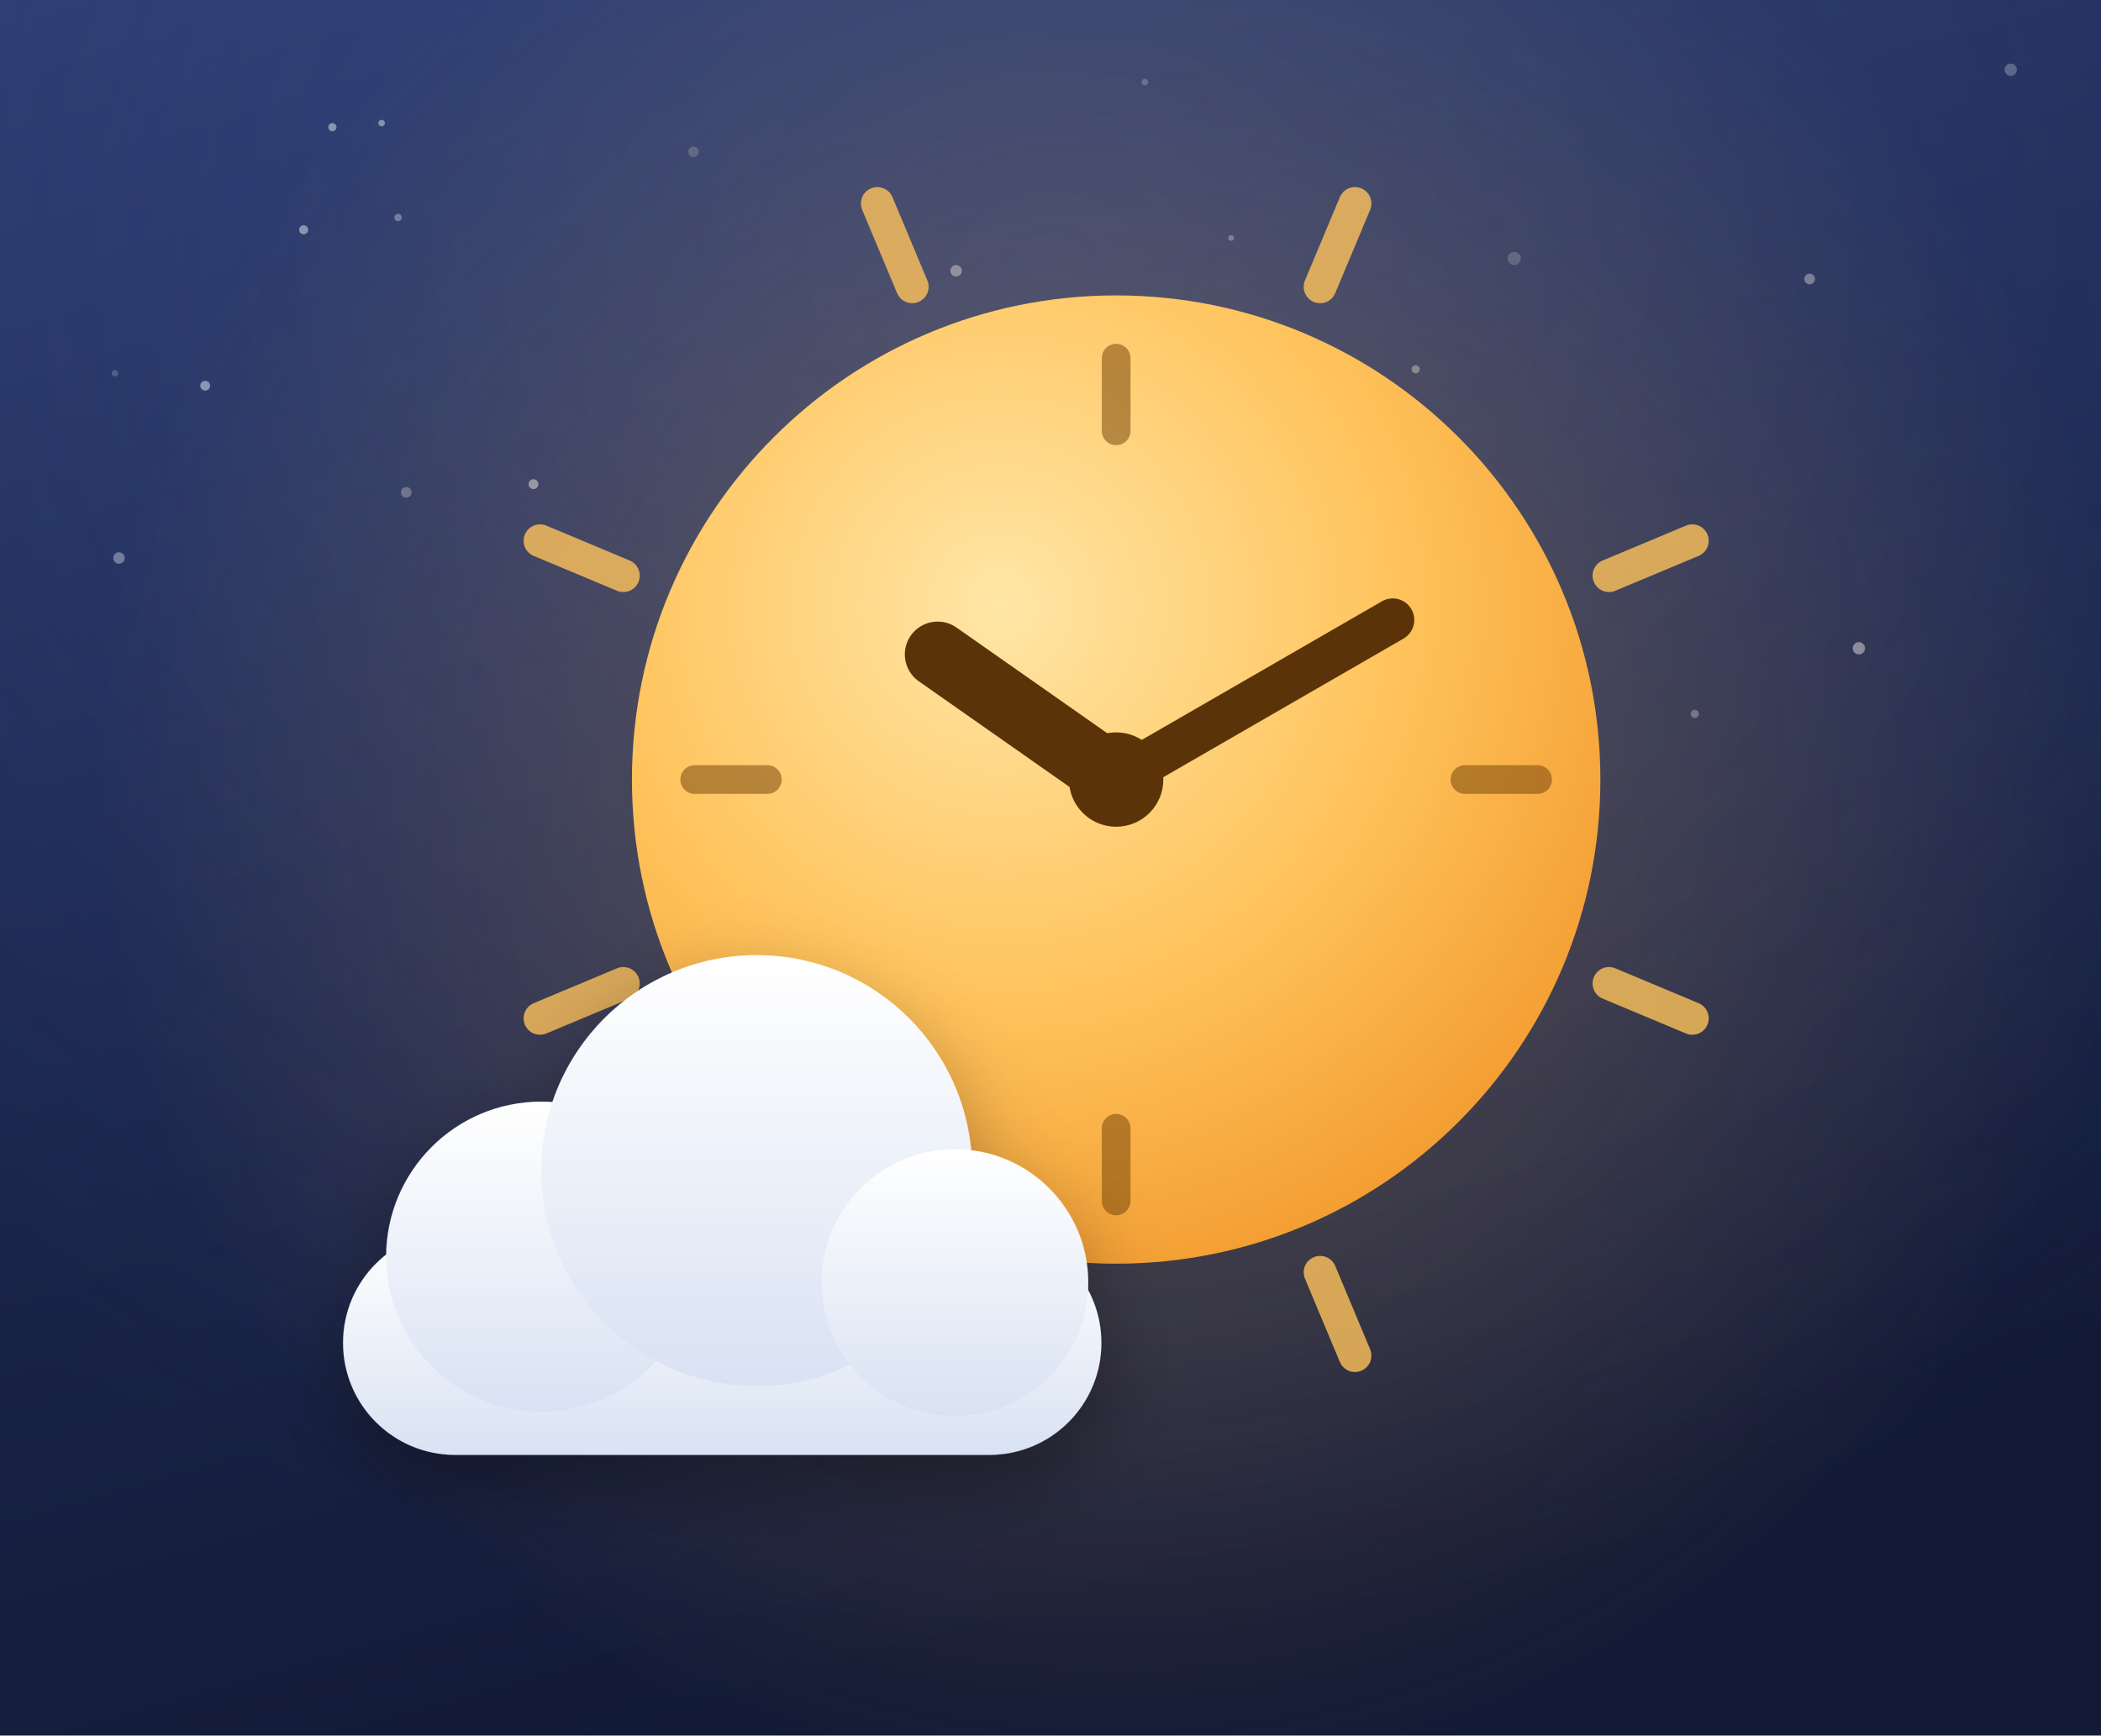
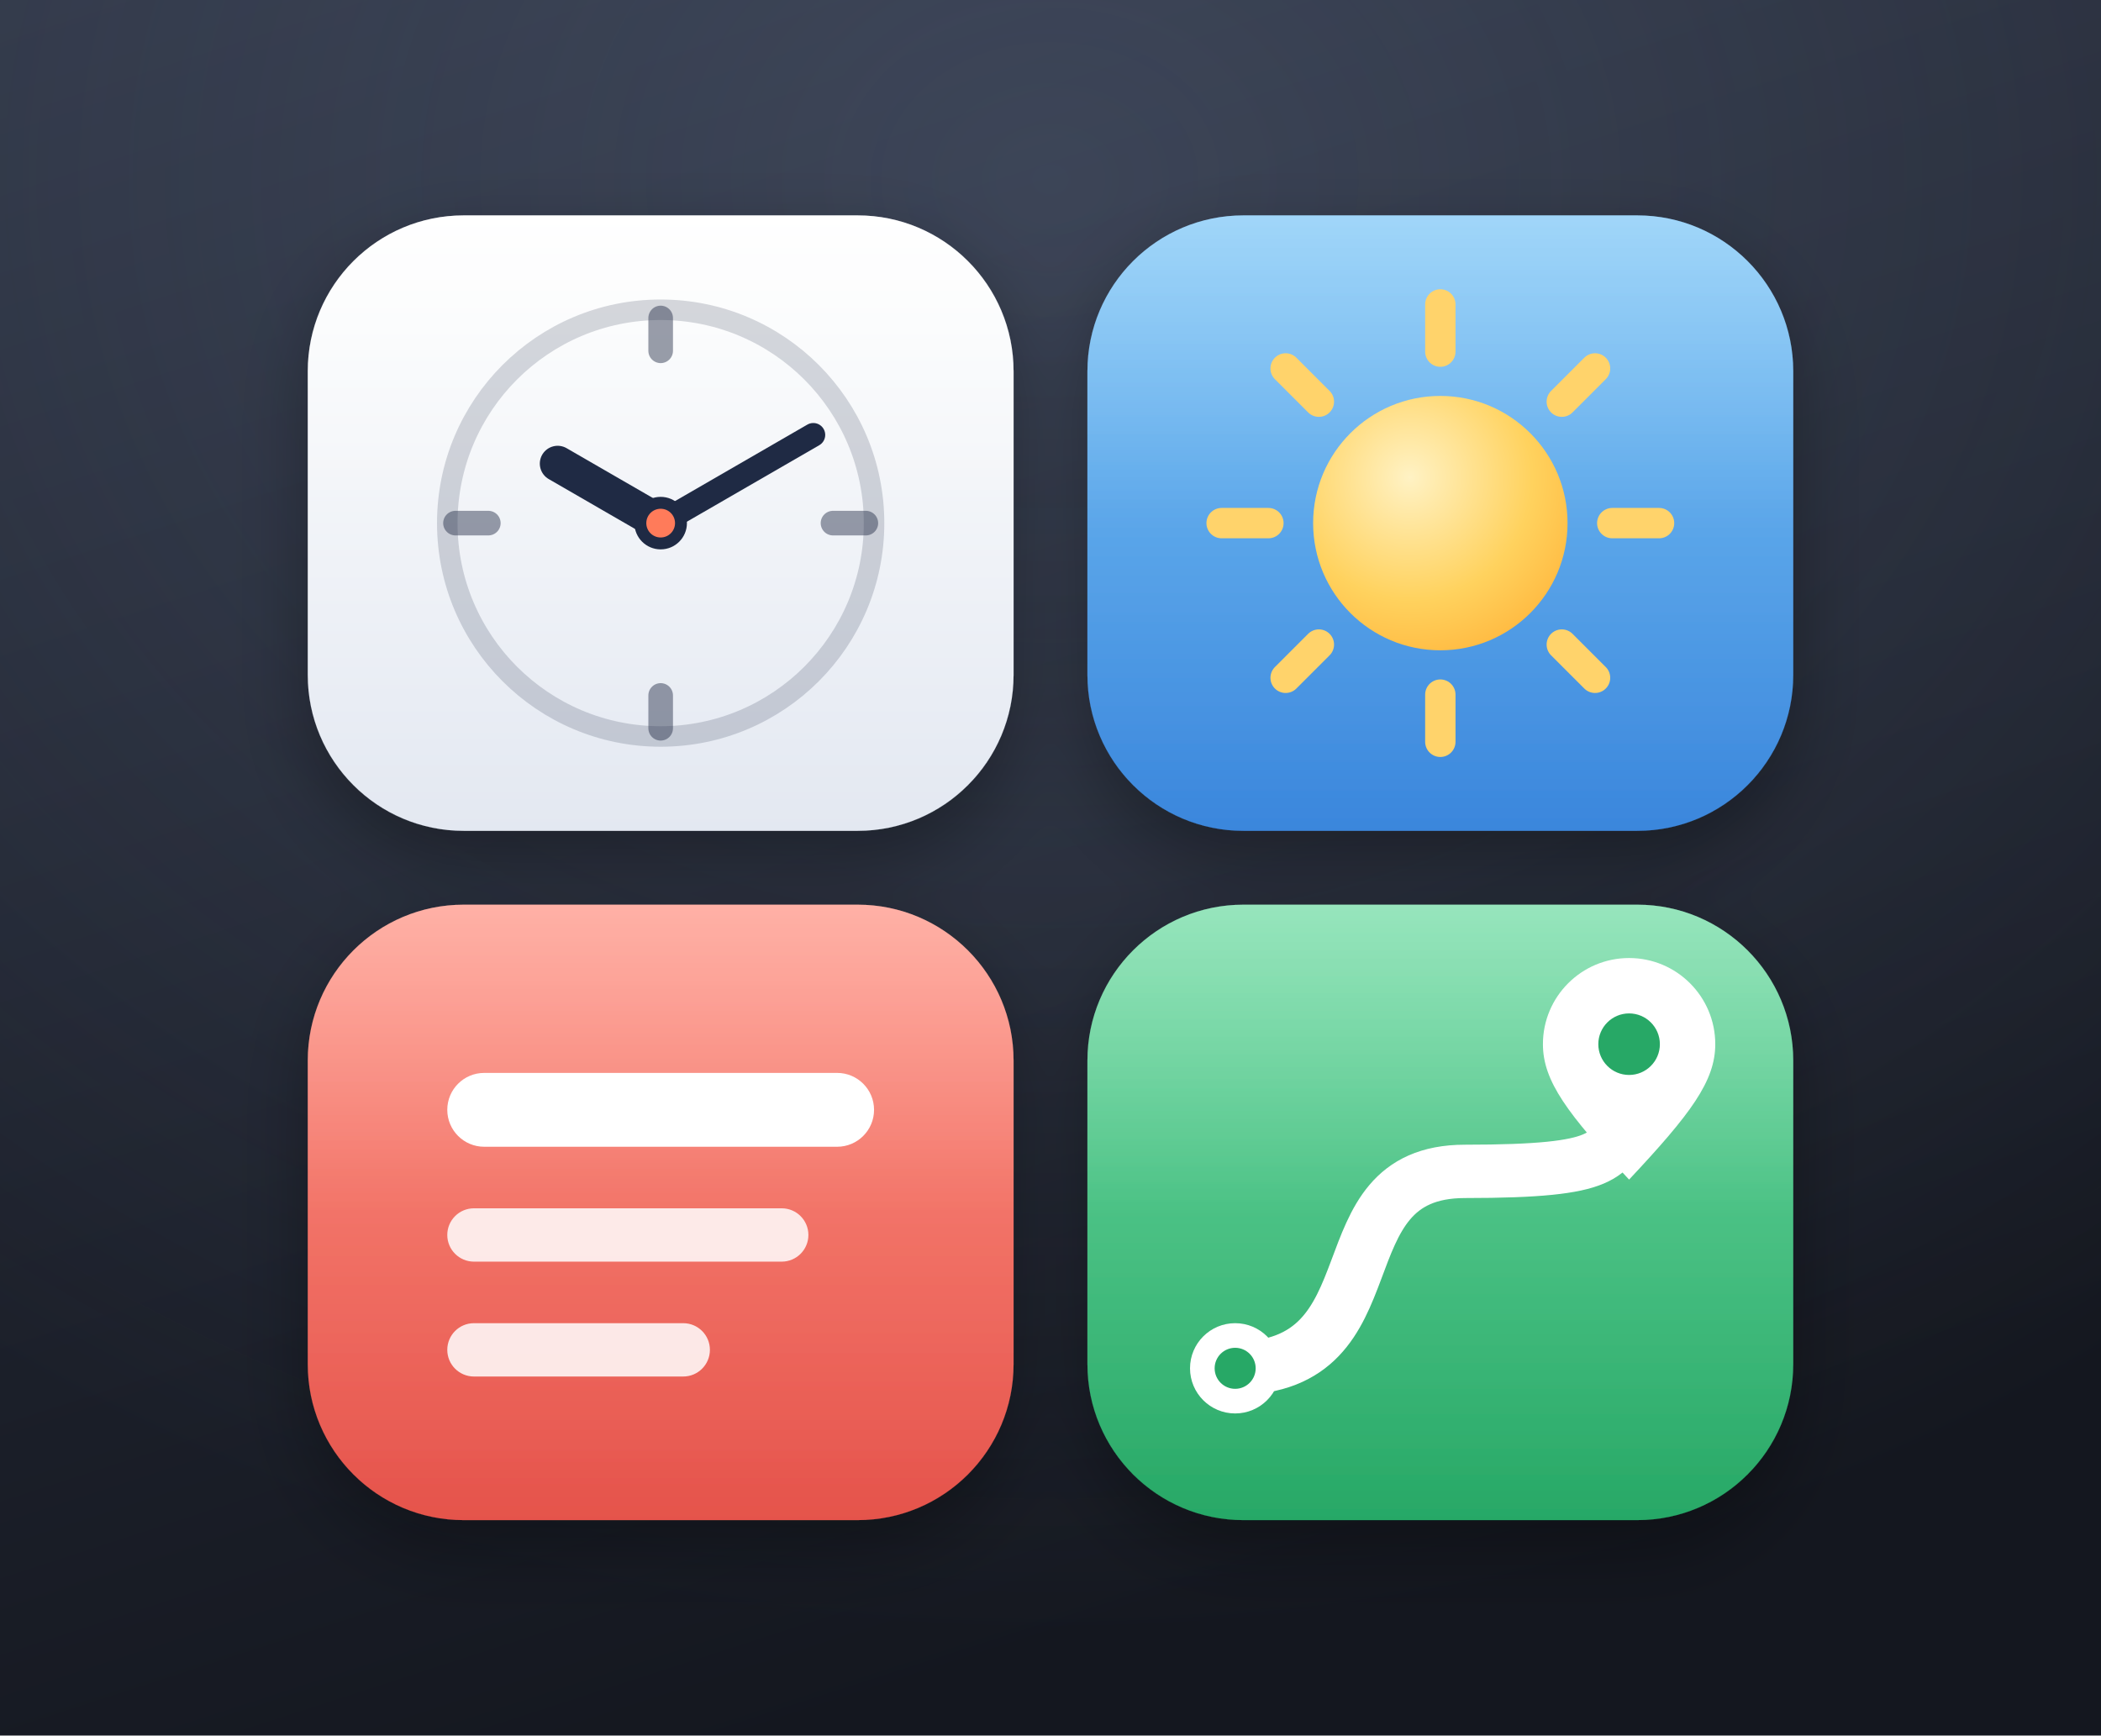
<svg xmlns="http://www.w3.org/2000/svg" width="512" height="423" viewBox="0 0 512 423">
  <defs>
-     <linearGradient id="sky" x1="0" y1="0" x2="0.35" y2="1">
-       <stop offset="0" stop-color="#2a3a6e" />
-       <stop offset="0.5" stop-color="#1c2750" />
-       <stop offset="1" stop-color="#121a36" />
-     </linearGradient>
-     <radialGradient id="halo" cx="0.5" cy="0.5" r="0.5">
-       <stop offset="0" stop-color="#ffcf73" stop-opacity="0.55" />
-       <stop offset="0.45" stop-color="#ffb64a" stop-opacity="0.16" />
-       <stop offset="1" stop-color="#ffb64a" stop-opacity="0" />
-     </radialGradient>
-     <radialGradient id="sun" cx="0.38" cy="0.32" r="0.75">
-       <stop offset="0" stop-color="#ffe6a6" />
-       <stop offset="0.55" stop-color="#ffc35c" />
-       <stop offset="1" stop-color="#f29a2e" />
-     </radialGradient>
-     <linearGradient id="glass" x1="0" y1="0" x2="0" y2="1">
-       <stop offset="0" stop-color="#ffffff" stop-opacity="0.16" />
-       <stop offset="1" stop-color="#ffffff" stop-opacity="0.05" />
-     </linearGradient>
-     <linearGradient id="glassedge" x1="0" y1="0" x2="1" y2="1">
-       <stop offset="0" stop-color="#ffffff" stop-opacity="0.55" />
-       <stop offset="0.5" stop-color="#ffffff" stop-opacity="0.12" />
-       <stop offset="1" stop-color="#ffffff" stop-opacity="0.30" />
-     </linearGradient>
-     <linearGradient id="cloudf" x1="0" y1="0" x2="0" y2="1">
-       <stop offset="0" stop-color="#ffffff" />
-       <stop offset="1" stop-color="#d9e2f3" />
-     </linearGradient>
-     <linearGradient id="dial" x1="0" y1="0" x2="0" y2="1">
-       <stop offset="0" stop-color="#26346a" />
-       <stop offset="1" stop-color="#18224a" />
-     </linearGradient>
-     <filter id="soft" x="-30%" y="-30%" width="160%" height="160%">
-       <feGaussianBlur in="SourceAlpha" stdDeviation="10" />
-       <feOffset dy="8" />
+     <filter id="sh" x="-20%" y="-20%" width="140%" height="150%">
+       <feGaussianBlur in="SourceAlpha" stdDeviation="9" />
+       <feOffset dy="7" />
      <feComponentTransfer>
-         <feFuncA type="linear" slope="0.35" />
+         <feFuncA type="linear" slope="0.32" />
      </feComponentTransfer>
      <feMerge>
        <feMergeNode />
        <feMergeNode in="SourceGraphic" />
      </feMerge>
    </filter>
-     <filter id="blur8">
-       <feGaussianBlur stdDeviation="8" />
-     </filter>
-     <radialGradient id="ambient" cx="0.5" cy="0.15" r="0.8">
-       <stop offset="0" stop-color="#4a5f9c" stop-opacity="0.35" />
-       <stop offset="1" stop-color="#4a5f9c" stop-opacity="0" />
+     <linearGradient id="sheen" x1="0" y1="0" x2="0" y2="1">
+       <stop offset="0" stop-color="#fff" stop-opacity="0.28" />
+       <stop offset="0.5" stop-color="#fff" stop-opacity="0" />
+     </linearGradient>
+     <linearGradient id="bg" x1="0" y1="0" x2="0.4" y2="1">
+       <stop offset="0" stop-color="#2b3140" />
+       <stop offset="1" stop-color="#14171f" />
+     </linearGradient>
+     <radialGradient id="amb" cx="0.5" cy="0.1" r="0.85">
+       <stop offset="0" stop-color="#8fa3c8" stop-opacity="0.22" />
+       <stop offset="1" stop-color="#8fa3c8" stop-opacity="0" />
+     </radialGradient>
+     <linearGradient id="t0" x1="0" y1="0" x2="0" y2="1">
+       <stop offset="0" stop-color="#ffffff" />
+       <stop offset="1" stop-color="#e3e8f1" />
+     </linearGradient>
+     <linearGradient id="t1" x1="0" y1="0" x2="0" y2="1">
+       <stop offset="0" stop-color="#7cc6f7" />
+       <stop offset="1" stop-color="#3a86dc" />
+     </linearGradient>
+     <linearGradient id="t2" x1="0" y1="0" x2="0" y2="1">
+       <stop offset="0" stop-color="#ff9384" />
+       <stop offset="1" stop-color="#e5534b" />
+     </linearGradient>
+     <linearGradient id="t3" x1="0" y1="0" x2="0" y2="1">
+       <stop offset="0" stop-color="#6fdba3" />
+       <stop offset="1" stop-color="#27a866" />
+     </linearGradient>
+     <radialGradient id="sunA" cx="0.38" cy="0.32" r="0.8">
+       <stop offset="0" stop-color="#fff2c4" />
+       <stop offset="0.6" stop-color="#ffd25e" />
+       <stop offset="1" stop-color="#ffb43a" />
    </radialGradient>
  </defs>
-   <rect width="512" height="423" fill="url(#sky)" />
-   <rect width="512" height="423" fill="url(#ambient)" />
-   <circle cx="169" cy="37" r="1.3" fill="#fff" opacity="0.18" />
-   <circle cx="274" cy="78" r="0.8" fill="#fff" opacity="0.33" />
-   <circle cx="28" cy="91" r="0.8" fill="#fff" opacity="0.18" />
-   <circle cx="219" cy="167" r="0.8" fill="#fff" opacity="0.23" />
-   <circle cx="319" cy="190" r="1.2" fill="#fff" opacity="0.29" />
-   <circle cx="490" cy="17" r="1.5" fill="#fff" opacity="0.25" />
-   <circle cx="81" cy="31" r="1.0" fill="#fff" opacity="0.44" />
-   <circle cx="99" cy="120" r="1.3" fill="#fff" opacity="0.28" />
-   <circle cx="279" cy="20" r="0.8" fill="#fff" opacity="0.22" />
-   <circle cx="345" cy="90" r="1.0" fill="#fff" opacity="0.35" />
-   <circle cx="233" cy="66" r="1.4" fill="#fff" opacity="0.39" />
-   <circle cx="130" cy="118" r="1.2" fill="#fff" opacity="0.46" />
-   <circle cx="369" cy="63" r="1.6" fill="#fff" opacity="0.19" />
-   <circle cx="216" cy="153" r="0.8" fill="#fff" opacity="0.32" />
-   <circle cx="29" cy="136" r="1.4" fill="#fff" opacity="0.35" />
-   <circle cx="441" cy="68" r="1.3" fill="#fff" opacity="0.36" />
-   <circle cx="295" cy="96" r="1.5" fill="#fff" opacity="0.48" />
-   <circle cx="243" cy="136" r="0.8" fill="#fff" opacity="0.40" />
-   <circle cx="328" cy="199" r="1.4" fill="#fff" opacity="0.25" />
-   <circle cx="200" cy="136" r="0.7" fill="#fff" opacity="0.31" />
-   <circle cx="93" cy="30" r="0.8" fill="#fff" opacity="0.42" />
-   <circle cx="74" cy="56" r="1.1" fill="#fff" opacity="0.45" />
-   <circle cx="50" cy="94" r="1.2" fill="#fff" opacity="0.46" />
-   <circle cx="413" cy="174" r="1.0" fill="#fff" opacity="0.30" />
-   <circle cx="187" cy="178" r="1.6" fill="#fff" opacity="0.20" />
-   <circle cx="97" cy="53" r="0.9" fill="#fff" opacity="0.32" />
-   <circle cx="300" cy="58" r="0.7" fill="#fff" opacity="0.30" />
-   <circle cx="192" cy="117" r="1.6" fill="#fff" opacity="0.39" />
-   <circle cx="264" cy="127" r="1.3" fill="#fff" opacity="0.17" />
-   <circle cx="453" cy="158" r="1.5" fill="#fff" opacity="0.43" />
-   <circle cx="272" cy="190" r="247.8" fill="url(#halo)" />
-   <line x1="321.7" y1="69.9" x2="330.2" y2="49.6" stroke="#ffc35c" stroke-opacity="0.8" stroke-width="8" stroke-linecap="round" />
-   <line x1="392.1" y1="140.3" x2="412.4" y2="131.8" stroke="#ffc35c" stroke-opacity="0.8" stroke-width="8" stroke-linecap="round" />
-   <line x1="392.1" y1="239.7" x2="412.4" y2="248.2" stroke="#ffc35c" stroke-opacity="0.8" stroke-width="8" stroke-linecap="round" />
-   <line x1="321.7" y1="310.1" x2="330.2" y2="330.4" stroke="#ffc35c" stroke-opacity="0.8" stroke-width="8" stroke-linecap="round" />
-   <line x1="222.3" y1="310.1" x2="213.8" y2="330.4" stroke="#ffc35c" stroke-opacity="0.8" stroke-width="8" stroke-linecap="round" />
-   <line x1="151.9" y1="239.7" x2="131.6" y2="248.2" stroke="#ffc35c" stroke-opacity="0.8" stroke-width="8" stroke-linecap="round" />
-   <line x1="151.9" y1="140.3" x2="131.6" y2="131.8" stroke="#ffc35c" stroke-opacity="0.8" stroke-width="8" stroke-linecap="round" />
-   <line x1="222.3" y1="69.9" x2="213.8" y2="49.6" stroke="#ffc35c" stroke-opacity="0.8" stroke-width="8" stroke-linecap="round" />
-   <circle cx="272" cy="190" r="118" fill="url(#sun)" />
-   <line x1="272.0" y1="105.0" x2="272.0" y2="87.3" stroke="#7a4a0e" stroke-opacity="0.55" stroke-width="7" stroke-linecap="round" />
-   <line x1="357.0" y1="190.0" x2="374.7" y2="190.0" stroke="#7a4a0e" stroke-opacity="0.55" stroke-width="7" stroke-linecap="round" />
-   <line x1="272.0" y1="275.0" x2="272.0" y2="292.7" stroke="#7a4a0e" stroke-opacity="0.55" stroke-width="7" stroke-linecap="round" />
-   <line x1="187.0" y1="190.0" x2="169.3" y2="190.0" stroke="#7a4a0e" stroke-opacity="0.55" stroke-width="7" stroke-linecap="round" />
-   <line x1="272" y1="190" x2="228.5" y2="159.5" stroke="#5a3408" stroke-width="16" stroke-linecap="round" />
-   <line x1="272" y1="190" x2="339.4" y2="151.1" stroke="#5a3408" stroke-width="10.5" stroke-linecap="round" />
-   <circle cx="272" cy="190" r="11.5" fill="#5a3408" />
-   <g filter="url(#soft)">
-     <g fill="url(#cloudf)">
-       <rect x="83.6" y="300.0" width="184.8" height="54.6" rx="27.3" />
-       <circle cx="131.9" cy="306.3" r="37.8" />
-       <circle cx="184.4" cy="285.3" r="52.5" />
-       <circle cx="232.7" cy="312.6" r="32.5" />
-     </g>
+   <rect width="512" height="423" fill="url(#bg)" />
+   <rect width="512" height="423" fill="url(#amb)" />
+   <g filter="url(#sh)">
+     <rect x="75" y="52.5" width="172" height="150" rx="38" fill="url(#t0)" />
+     <rect x="265" y="52.5" width="172" height="150" rx="38" fill="url(#t1)" />
+     <rect x="75" y="220.5" width="172" height="150" rx="38" fill="url(#t2)" />
+     <rect x="265" y="220.5" width="172" height="150" rx="38" fill="url(#t3)" />
  </g>
+   <rect x="75" y="52.5" width="172" height="150" rx="38" fill="url(#sheen)" />
+   <rect x="265" y="52.5" width="172" height="150" rx="38" fill="url(#sheen)" />
+   <rect x="75" y="220.5" width="172" height="150" rx="38" fill="url(#sheen)" />
+   <rect x="265" y="220.5" width="172" height="150" rx="38" fill="url(#sheen)" />
+   <circle cx="161" cy="127.5" r="52" fill="none" stroke="#1f2a44" stroke-opacity="0.18" stroke-width="5" />
+   <line x1="161" y1="85.5" x2="161" y2="77.5" stroke="#1f2a44" stroke-opacity="0.45" stroke-width="6" stroke-linecap="round" />
+   <line x1="203" y1="127.5" x2="211" y2="127.5" stroke="#1f2a44" stroke-opacity="0.45" stroke-width="6" stroke-linecap="round" />
+   <line x1="161" y1="169.5" x2="161" y2="177.5" stroke="#1f2a44" stroke-opacity="0.45" stroke-width="6" stroke-linecap="round" />
+   <line x1="119" y1="127.5" x2="111" y2="127.5" stroke="#1f2a44" stroke-opacity="0.45" stroke-width="6" stroke-linecap="round" />
+   <line x1="161" y1="127.5" x2="135.9" y2="113" stroke="#1f2a44" stroke-width="8.7" stroke-linecap="round" />
+   <line x1="161" y1="127.5" x2="198.2" y2="106" stroke="#1f2a44" stroke-width="5.8" stroke-linecap="round" />
+   <circle cx="161" cy="127.5" r="6.4" fill="#1f2a44" />
+   <circle cx="161" cy="127.5" r="3.5" fill="#ff7b5a" />
+   <line x1="351" y1="85.7" x2="351" y2="74.2" stroke="#ffd36b" stroke-width="7.4" stroke-linecap="round" />
+   <line x1="380.6" y1="97.9" x2="388.7" y2="89.8" stroke="#ffd36b" stroke-width="7.4" stroke-linecap="round" />
+   <line x1="392.9" y1="127.5" x2="404.3" y2="127.5" stroke="#ffd36b" stroke-width="7.4" stroke-linecap="round" />
+   <line x1="380.6" y1="157.1" x2="388.7" y2="165.2" stroke="#ffd36b" stroke-width="7.4" stroke-linecap="round" />
+   <line x1="351" y1="169.3" x2="351" y2="180.8" stroke="#ffd36b" stroke-width="7.4" stroke-linecap="round" />
+   <line x1="321.4" y1="157.1" x2="313.3" y2="165.2" stroke="#ffd36b" stroke-width="7.4" stroke-linecap="round" />
+   <line x1="309.1" y1="127.5" x2="297.7" y2="127.5" stroke="#ffd36b" stroke-width="7.4" stroke-linecap="round" />
+   <line x1="321.4" y1="97.9" x2="313.3" y2="89.8" stroke="#ffd36b" stroke-width="7.4" stroke-linecap="round" />
+   <circle cx="351" cy="127.5" r="31" fill="url(#sunA)" />
+   <rect x="109" y="261.5" width="104" height="18" rx="9" fill="#fff" fill-opacity="1" />
+   <rect x="109" y="294.5" width="88" height="13" rx="6.5" fill="#fff" fill-opacity="0.85" />
+   <rect x="109" y="322.5" width="64" height="13" rx="6.5" fill="#fff" fill-opacity="0.85" />
+   <path d="M301 333.5 C 341 333.5, 321 285.5, 357 285.5 S 391 281.5, 397 273.5" fill="none" stroke="#fff" stroke-width="13" stroke-linecap="round" stroke-dasharray="0.1 0" />
+   <circle cx="301" cy="333.5" r="11" fill="#fff" />
+   <circle cx="301" cy="333.5" r="5" fill="#27a866" />
+   <path d="M397 287.5 c -15 -16 -21 -24 -21 -33 a21 21 0 0 1 42 0 c 0 9 -6 17 -21 33z" fill="#fff" />
+   <circle cx="397" cy="254.5" r="7.5" fill="#27a866" />
</svg>
